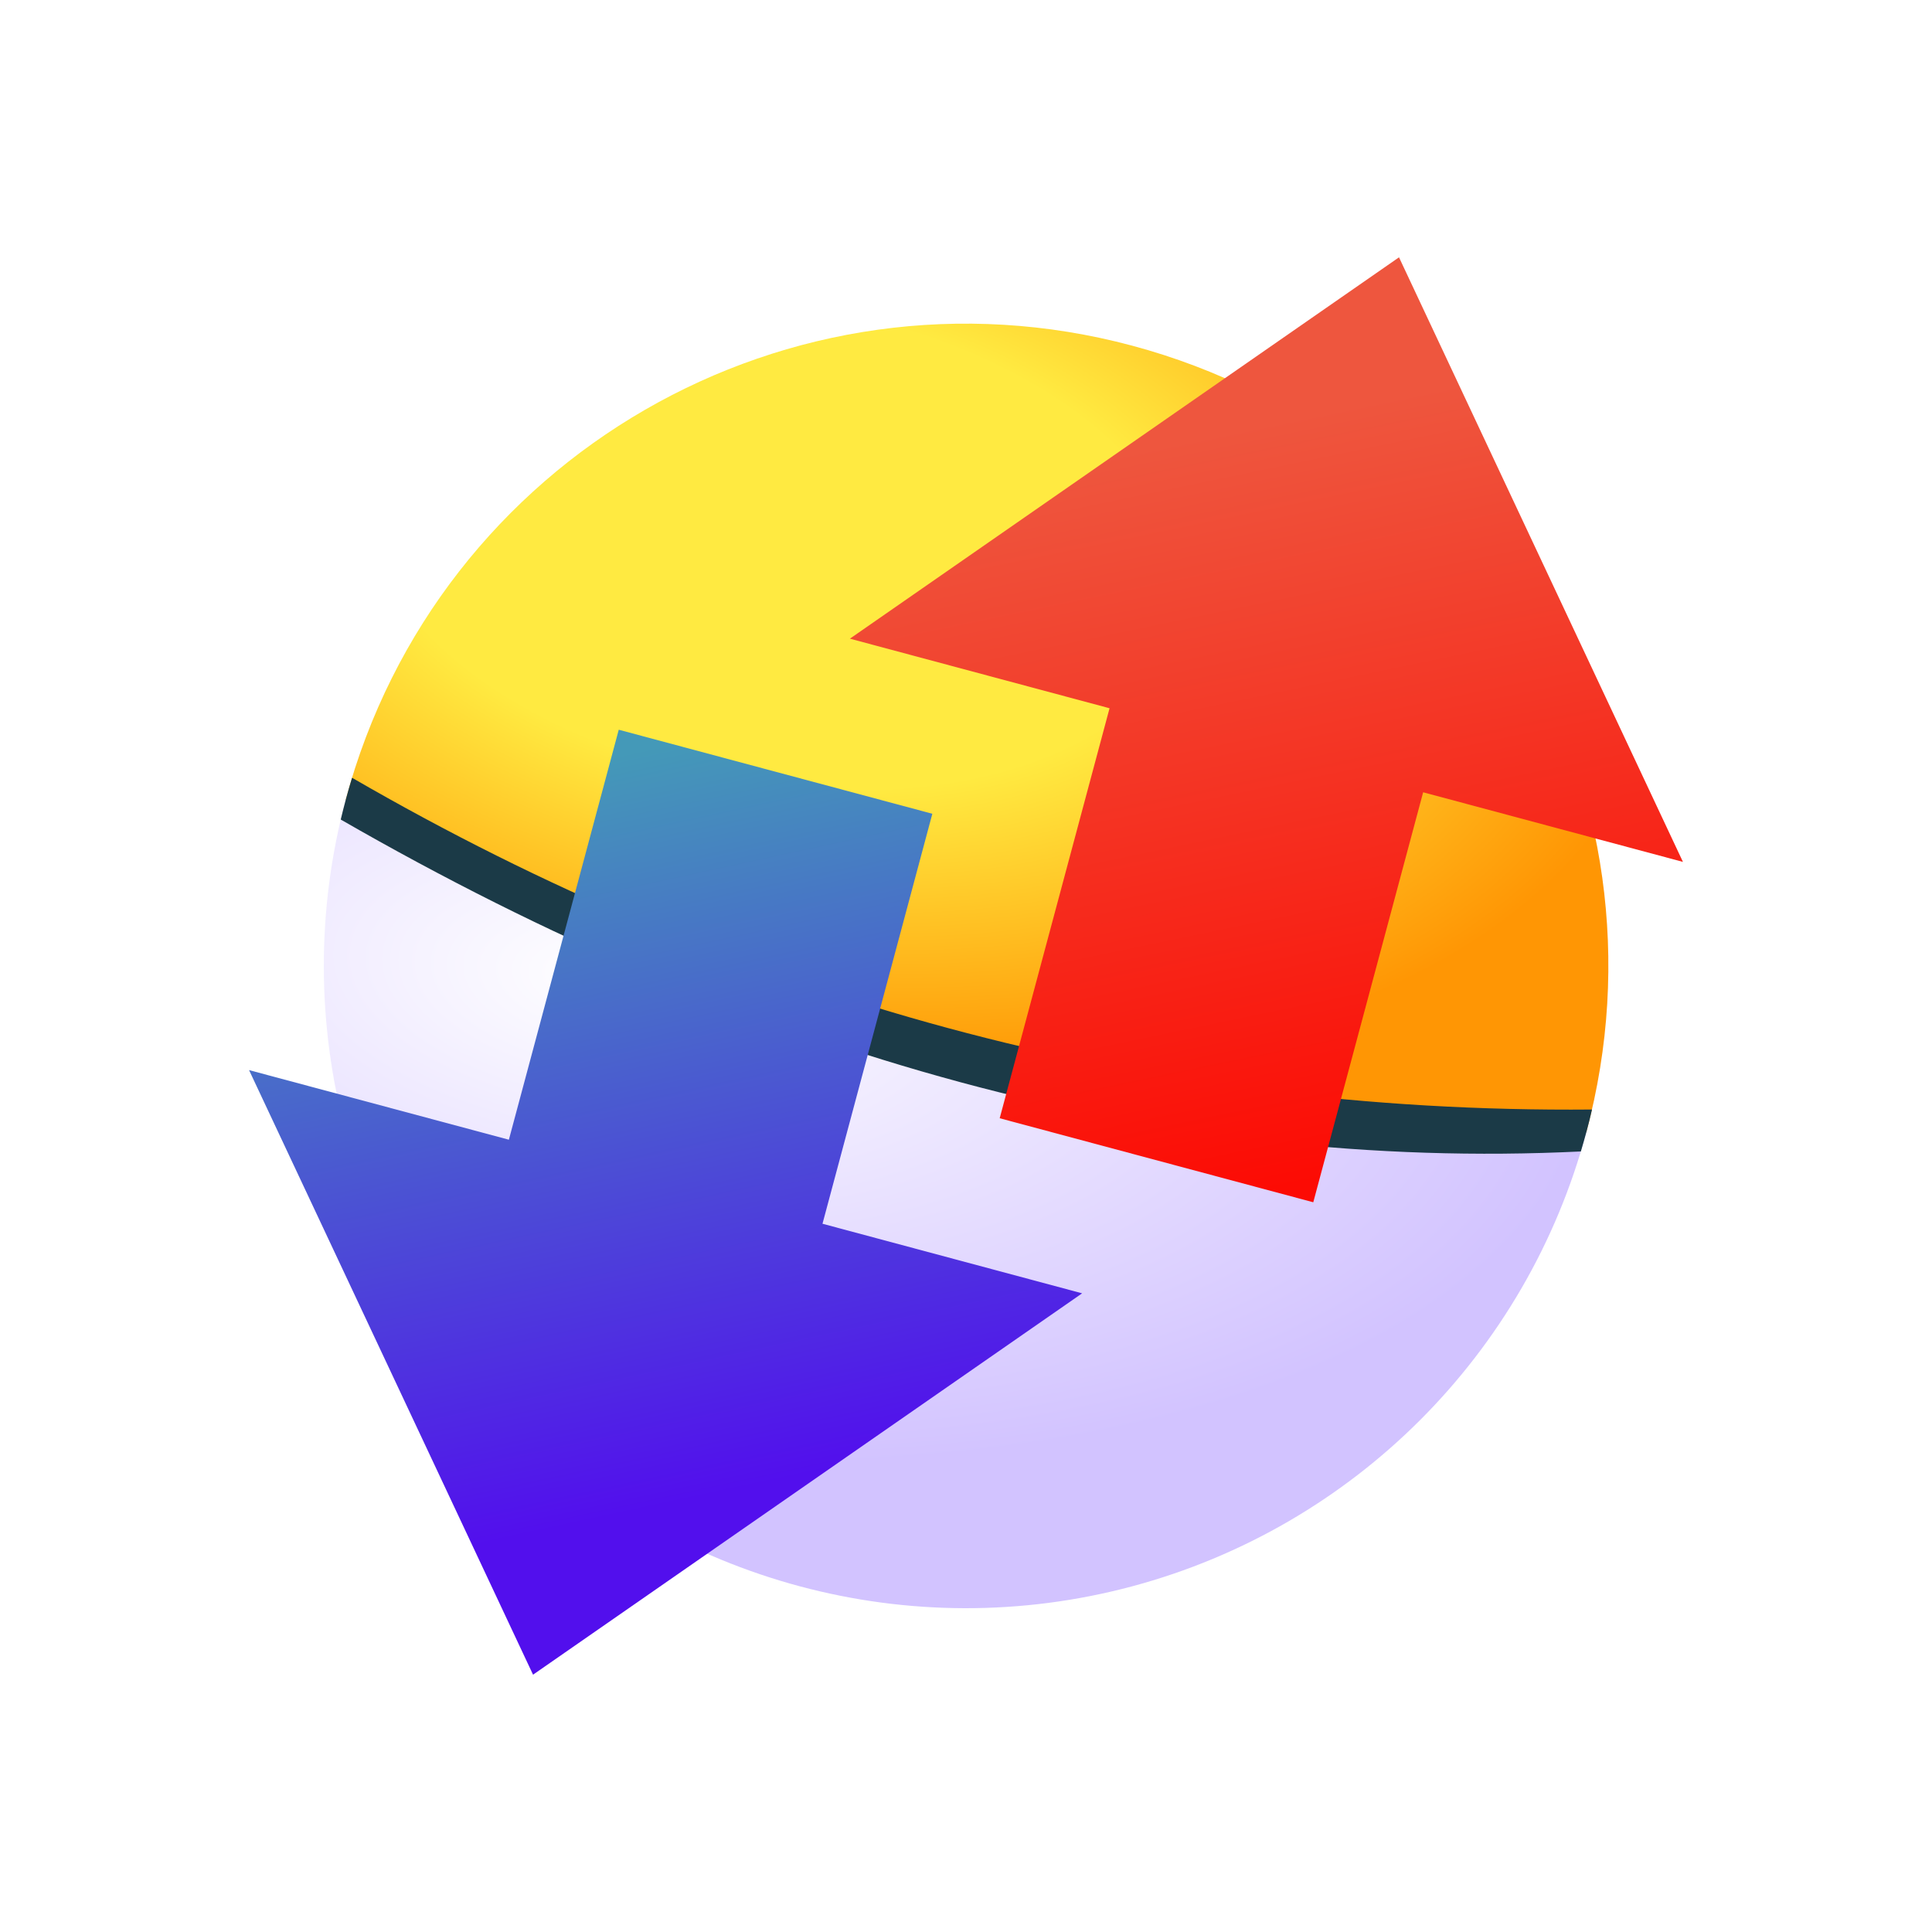
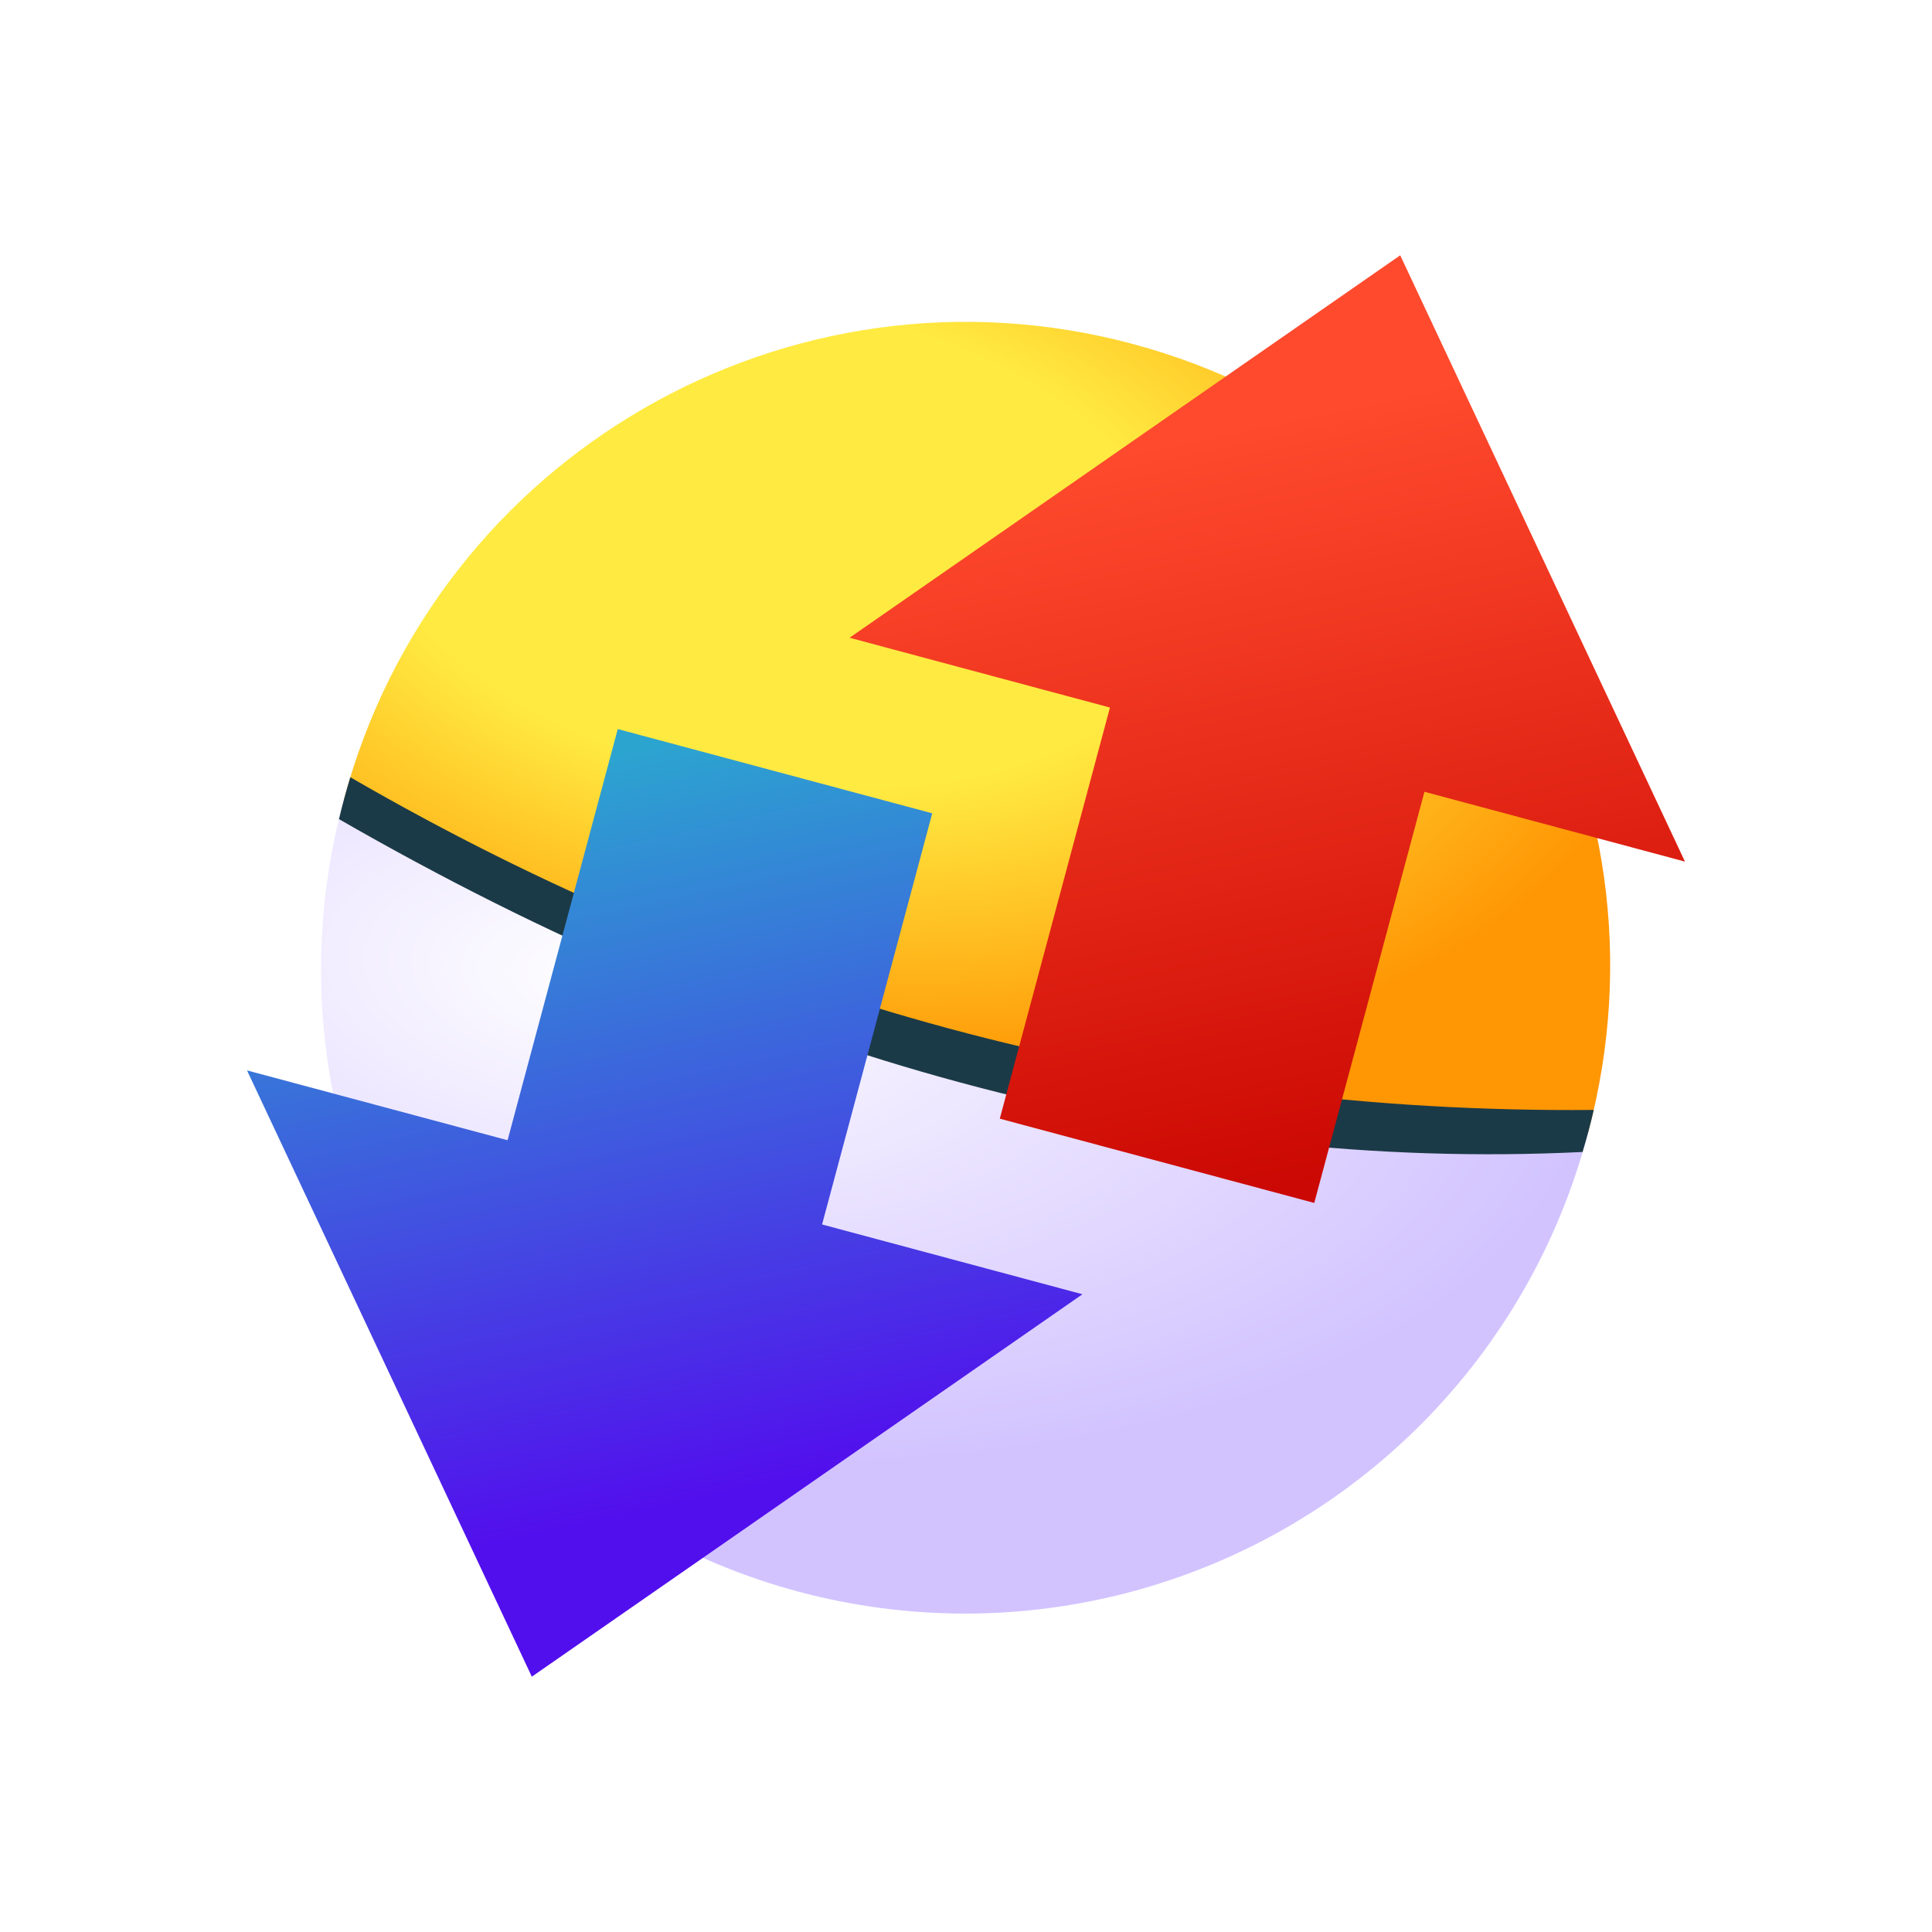
- <svg xmlns="http://www.w3.org/2000/svg" xmlns:xlink="http://www.w3.org/1999/xlink" width="512" height="512" viewBox="0 0 135.467 135.467" version="1.1" id="svg216">
-   <defs id="defs204">
-     <linearGradient id="linearGradient1353">
-       <stop style="stop-color:#ee563e;stop-opacity:1;" offset="0" id="stop1349" />
-       <stop style="stop-color:#fc0b04;stop-opacity:1;" offset="1" id="stop1351" />
+ <svg xmlns="http://www.w3.org/2000/svg" xmlns:xlink="http://www.w3.org/1999/xlink" width="512" height="512" viewBox="0 0 135.467 135.467">
+   <defs>
+     <linearGradient id="prefix__c">
+       <stop offset="0" stop-color="#2ca4d0" />
+       <stop offset="1" stop-color="#520fed" />
    </linearGradient>
-     <linearGradient id="linearGradient1221">
-       <stop style="stop-color:#4499b8;stop-opacity:1;" offset="0" id="stop1217" />
-       <stop style="stop-color:#520fed;stop-opacity:1;" offset="1" id="stop1219" />
-     </linearGradient>
-     <linearGradient id="prefix__c">
-       <stop offset=".462" stop-color="#ffea41" id="stop182" />
-       <stop offset="1" stop-color="#ff9604" id="stop184" />
-     </linearGradient>
-     <linearGradient id="prefix__d">
-       <stop offset="0" stop-color="#fff" id="stop187" />
-       <stop offset="1" stop-color="#d2c3ff" id="stop189" />
+     <linearGradient id="prefix__a">
+       <stop offset=".462" stop-color="#ffea41" />
+       <stop offset="1" stop-color="#ff9604" />
    </linearGradient>
    <linearGradient id="prefix__b">
-       <stop offset=".462" stop-color="#ffcb04" id="stop192" />
-       <stop offset="1" stop-color="#ff9604" id="stop194" />
+       <stop offset="0" stop-color="#fff" />
+       <stop offset="1" stop-color="#d2c3ff" />
    </linearGradient>
-     <linearGradient id="prefix__a">
-       <stop offset="0" stop-color="#f8f8f8" id="stop197" />
-       <stop offset="1" stop-color="#999da8" id="stop199" />
+     <linearGradient xlink:href="#prefix__c" id="prefix__h" x1="44.124" y1="52.74" x2="55.158" y2="103.671" gradientUnits="userSpaceOnUse" gradientTransform="matrix(1.00281 0 0 1.00281 -.191 -.191)" />
+     <linearGradient xlink:href="#prefix__d" id="prefix__g" x1="81.118" y1="31.247" x2="91.851" y2="82.953" gradientUnits="userSpaceOnUse" gradientTransform="matrix(1.00281 0 0 1.00281 -.191 -.191)" />
+     <linearGradient id="prefix__d">
+       <stop offset="0" stop-color="#ff4a2d" />
+       <stop offset="1" stop-color="#cb0803" />
    </linearGradient>
-     <radialGradient xlink:href="#prefix__c" id="prefix__e" cx="29.561" cy="12.081" fx="29.561" fy="12.081" r="48.676" gradientUnits="userSpaceOnUse" gradientTransform="matrix(-0.1243966,0.7320986,-1.270067,-0.2158241,73.43248,19.11943)" />
-     <radialGradient xlink:href="#prefix__d" id="prefix__f" cx="28.243" cy="41.644" fx="28.243" fy="41.644" r="48.675" gradientTransform="matrix(-0.07494933,0.6814508,-1.402361,-0.1542536,103.8319,55.7999)" gradientUnits="userSpaceOnUse" />
-     <linearGradient xlink:href="#linearGradient1221" id="linearGradient1223" x1="44.124" y1="52.74" x2="55.158" y2="103.671" gradientUnits="userSpaceOnUse" />
-     <linearGradient xlink:href="#linearGradient1353" id="linearGradient1355" x1="81.118" y1="31.247" x2="91.851" y2="82.953" gradientUnits="userSpaceOnUse" />
+     <radialGradient xlink:href="#prefix__b" id="prefix__f" cx="28.243" cy="41.644" fx="28.243" fy="41.644" r="48.675" gradientTransform="matrix(-.07517 .68337 -1.40631 -.15469 103.933 55.767)" gradientUnits="userSpaceOnUse" />
+     <radialGradient xlink:href="#prefix__a" id="prefix__e" cx="29.561" cy="12.081" fx="29.561" fy="12.081" r="48.676" gradientUnits="userSpaceOnUse" gradientTransform="matrix(-.12475 .73416 -1.27364 -.21644 73.448 18.982)" />
  </defs>
-   <rect style="fill:#ffffff;stroke-width:0.248" id="rect1686" width="135.467" height="135.467" x="-2.220446e-16" y="0" />
-   <path fill="url(#prefix__e)" d="M 24.24,56.079 C 30.677,32.057 55.368,17.801 79.39,24.239 103.411,30.676 117.666,55.367 111.229,79.388 80.122,77.649 51.288,69.416 24.24,56.079 Z" id="path206" style="fill:url(#prefix__e);stroke-width:1.069" />
-   <path d="M 111.228,79.388 C 107.064,94.927 94.927,107.064 79.388,111.228 63.85,115.391 47.27,110.949 35.895,99.573 24.519,88.198 20.077,71.617 24.24,56.078 50.442,69.199 79.197,77.431 111.228,79.388 Z" fill="url(#prefix__f)" id="path208" style="fill:url(#prefix__f);stroke-width:1.069" />
-   <path style="fill:#1b3a47;fill-opacity:1;stroke-width:1.069;-inkscape-stroke:none" d="m 24.686,54.535 c -0.322,1.041 -0.567,1.988 -0.794,2.929 28.927,16.655 57.909,24.689 86.953,23.273 0.284,-0.958 0.556,-1.929 0.782,-2.94 C 80.343,78.076 51.446,70.032 24.686,54.535 Z" color="#000000" fill="#2b5d71" id="path210" />
-   <path d="M 59.593,44.782 98.095,18.042 118.004,60.434 99.788,55.553 92.084,84.3 70.096,78.409 77.799,49.661 Z" color="#000000" fill="#fc3730" id="path212" style="stroke-width:1.807;fill-opacity:1;fill:url(#linearGradient1355)" />
-   <path d="m 75.876,90.685 -38.5,26.74 -19.913,-42.392 18.218,4.881 7.704,-28.747 21.988,5.892 -7.702,28.747 z" color="#000000" fill="#183641" id="path214" style="fill:url(#linearGradient1223);fill-opacity:1;stroke-width:1.807" />
+   <path fill="#fff" d="M0 0h135.467v135.467H0z" />
+   <path fill="url(#prefix__e)" d="M24.118 56.046c6.454-24.09 31.216-38.385 55.304-31.929 24.09 6.454 38.384 31.215 31.93 55.304-31.195-1.744-60.111-10-87.234-23.375z" />
+   <path d="M111.351 79.42a45.156 45.156 0 11-87.233-23.375C50.394 69.203 79.229 77.46 111.35 79.421z" fill="url(#prefix__f)" />
+   <path style="-inkscape-stroke:none" d="M24.564 54.498a47.704 47.704 0 00-.796 2.937c29.008 16.703 58.072 24.758 87.197 23.339a44.668 44.668 0 00.785-2.948c-31.37.279-60.35-7.788-87.186-23.328z" color="#000" fill="#1b3a47" />
+   <path d="M59.57 44.717l38.61-26.815 19.966 42.512-18.267-4.896-7.726 28.829-22.05-5.908 7.724-28.828z" color="#000" fill="url(#prefix__g)" />
+   <path d="M75.899 90.75L37.29 117.564l-19.97-42.51 18.27 4.895 7.726-28.829 22.05 5.908-7.724 28.828z" color="#000" fill="url(#prefix__h)" />
</svg>
